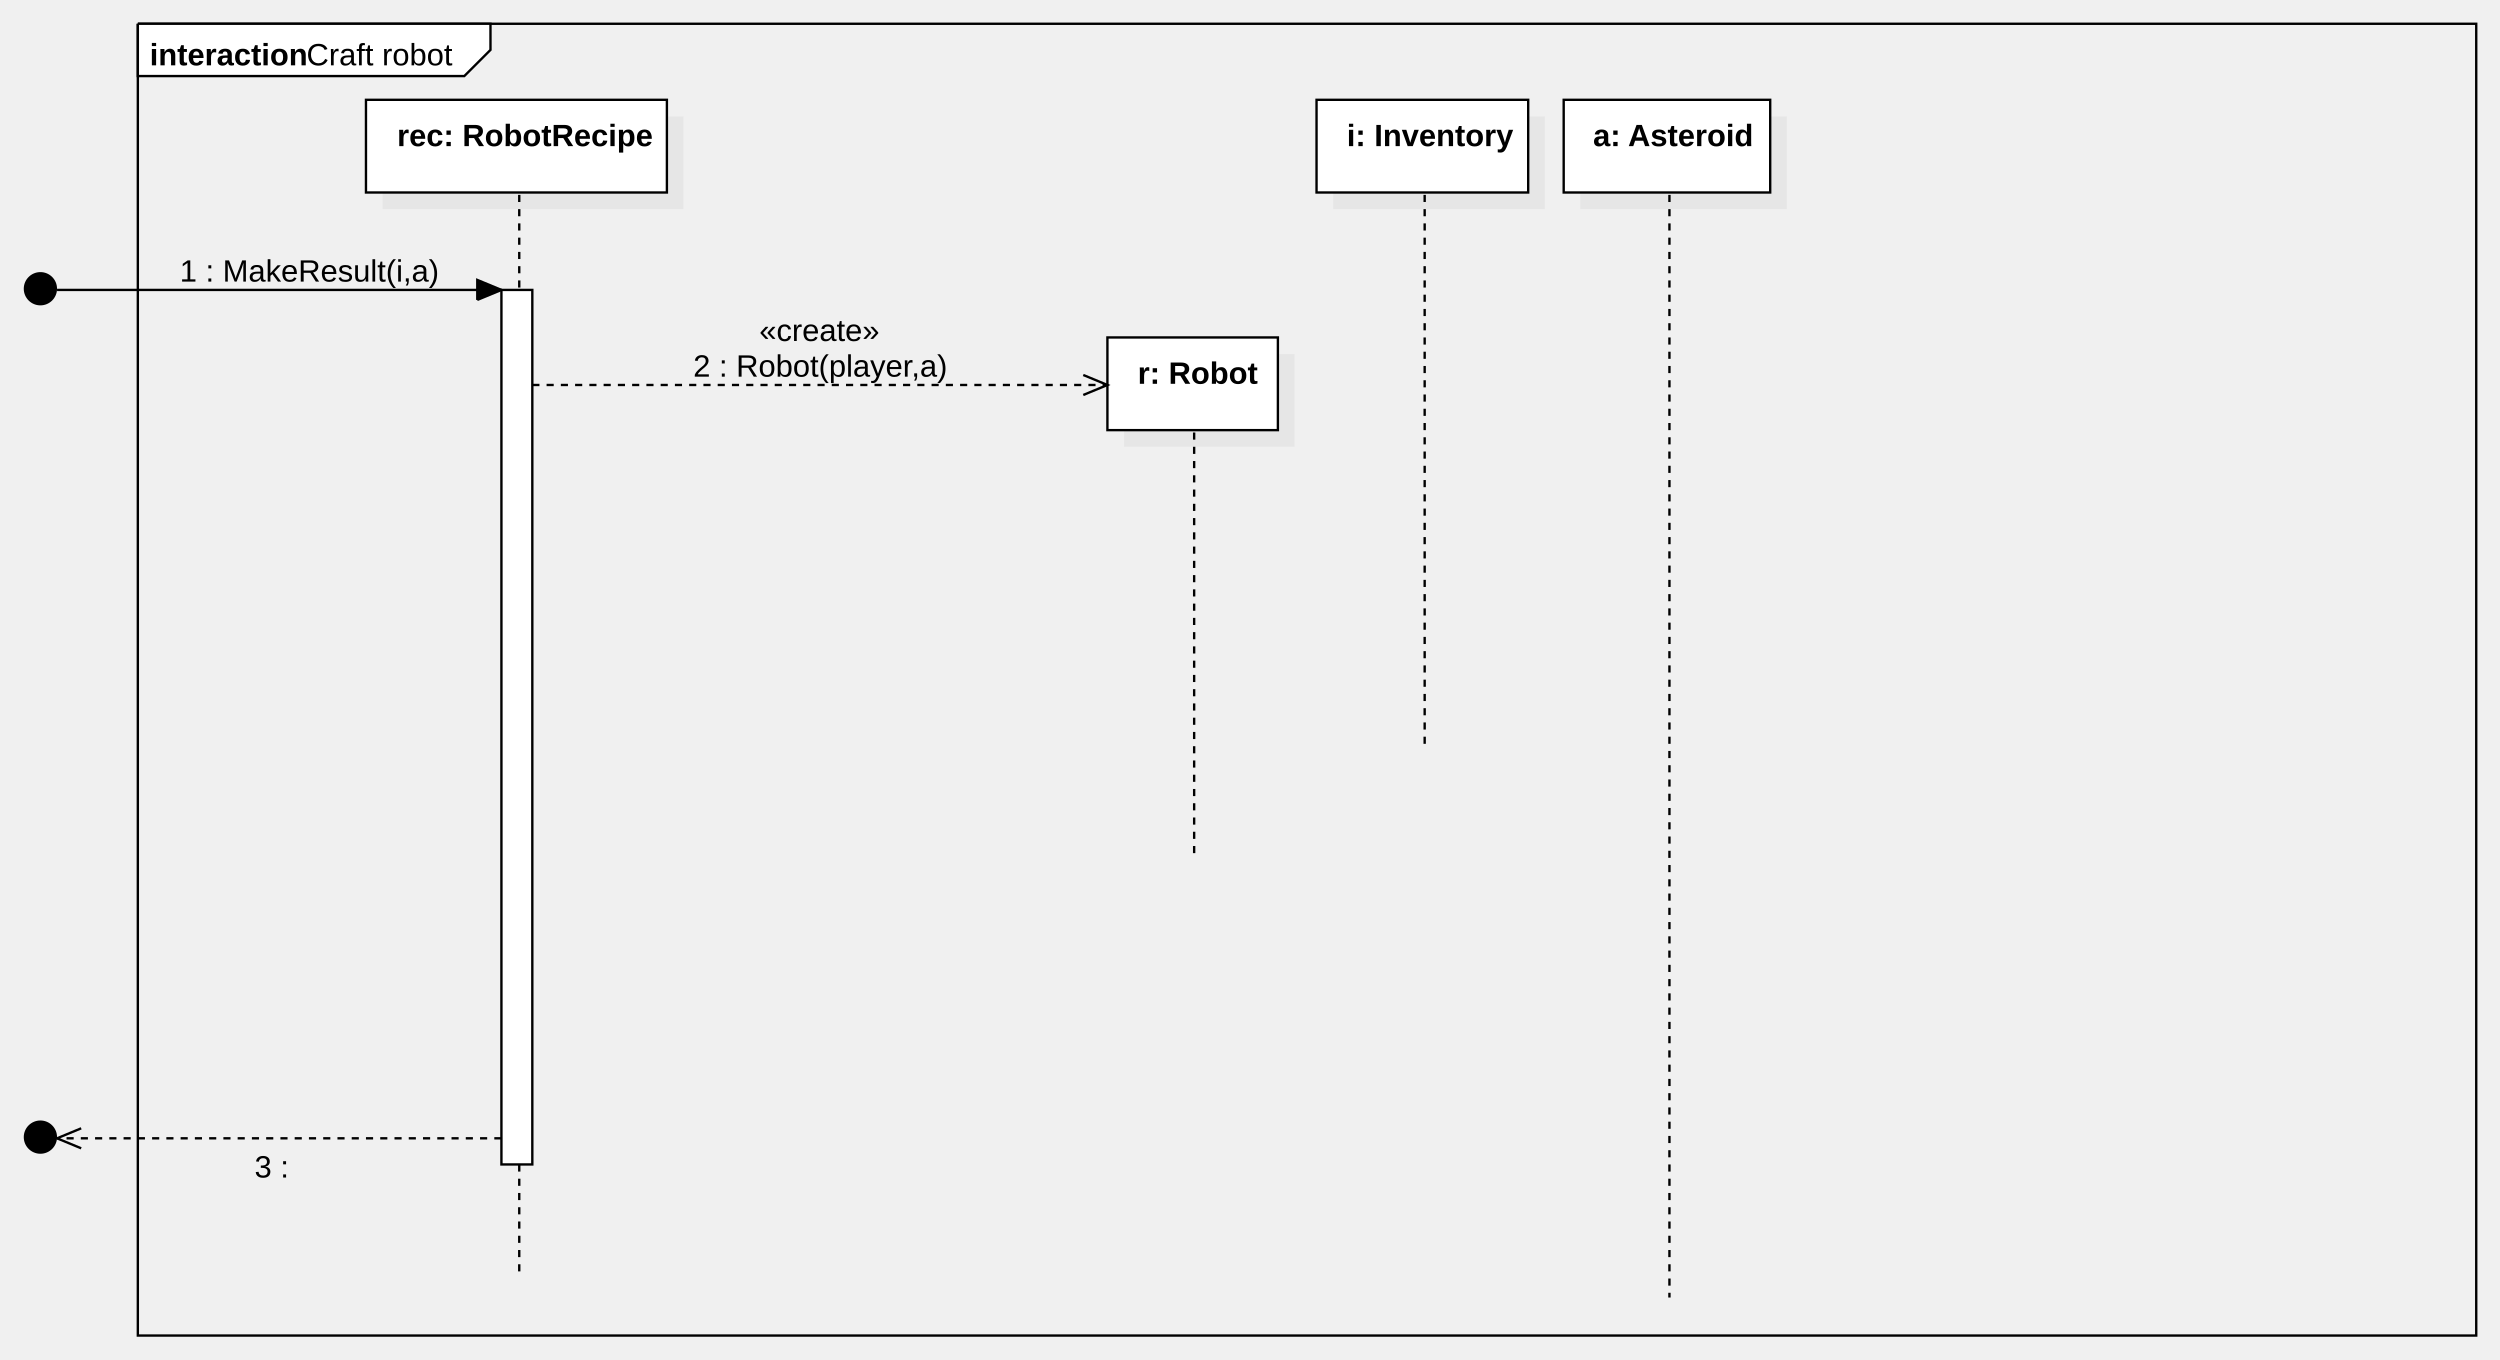
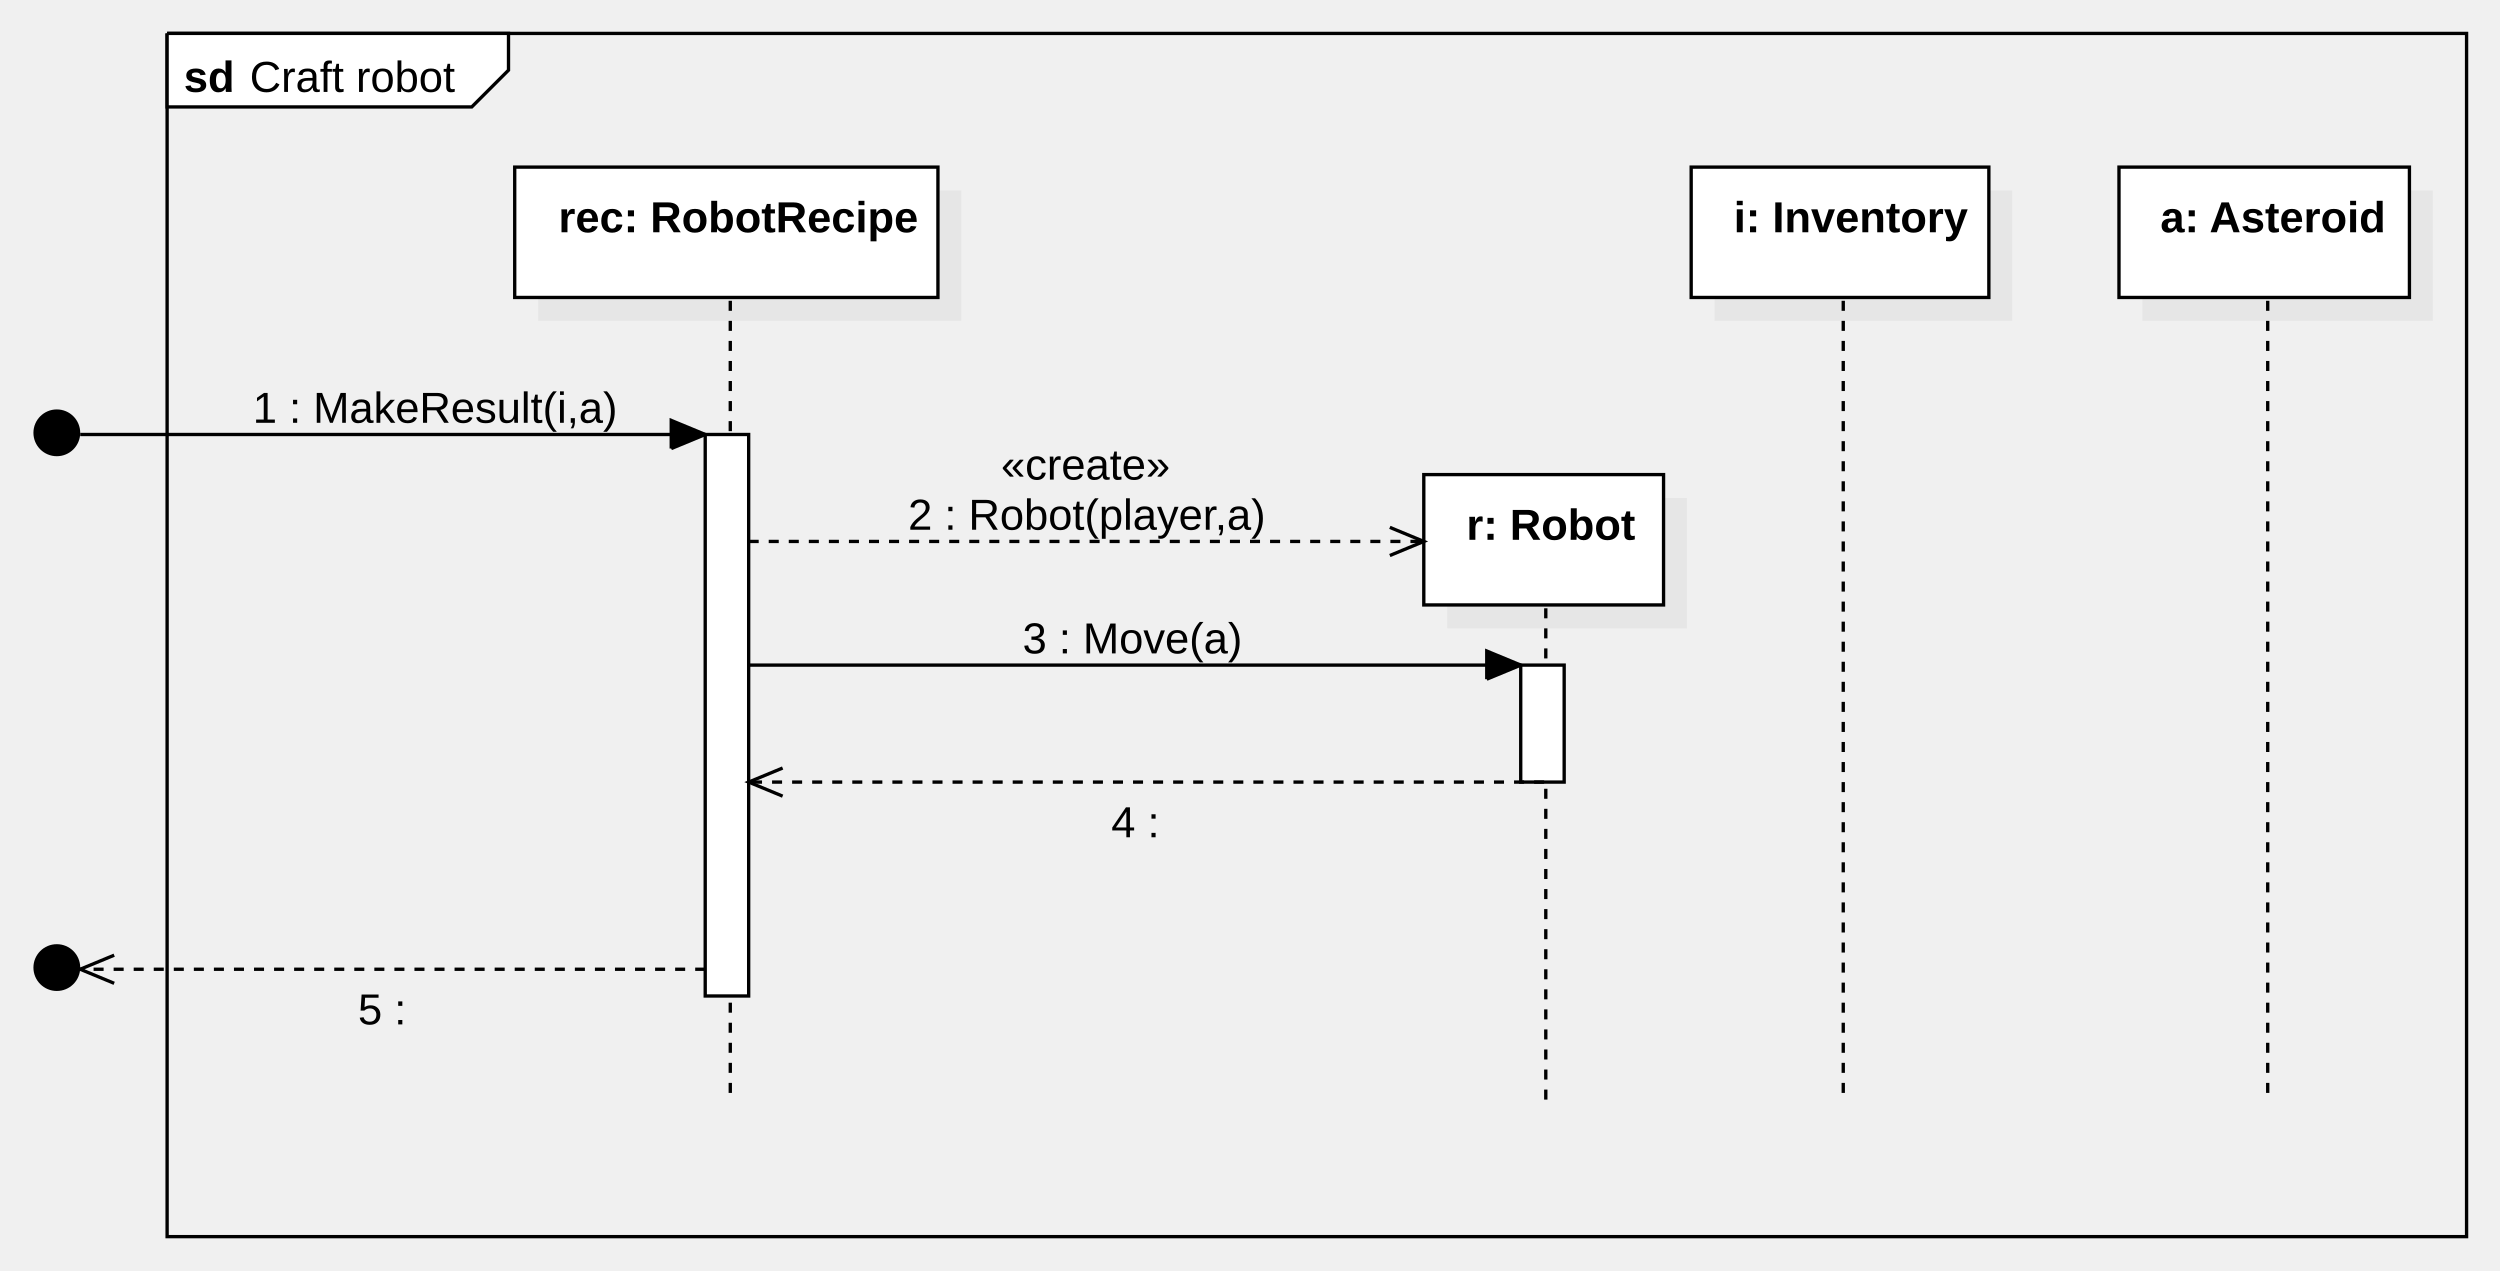
- <svg xmlns="http://www.w3.org/2000/svg" version="1.1" width="1052" height="572">
+ <svg xmlns="http://www.w3.org/2000/svg" version="1.1" width="748" height="380">
  <defs />
  <g>
-     <g transform="translate(-158,2) scale(1,1)">
-       <path fill="none" stroke="#000000" d="M 216 8 L 1200 8 L 1200 560 L 216 560 L 216 8" stroke-miterlimit="10" />
+     <g transform="translate(-158,10) scale(1,1)">
+       <path fill="none" stroke="#000000" d="M 208 0 L 896 0 L 896 360 L 208 360 L 208 0" stroke-miterlimit="10" />
    </g>
-     <g transform="translate(-158,2) scale(1,1)">
-       <path fill="#ffffff" stroke="none" d="M 216 8 L 216 30 L 353.393 30 L 364.393 19 L 364.393 8 L 216 8" />
+     <g transform="translate(-158,10) scale(1,1)">
+       <path fill="#ffffff" stroke="none" d="M 208 0 L 208 22 L 299.144 22 L 310.144 11 L 310.144 0 L 208 0" />
    </g>
-     <g transform="translate(-158,2) scale(1,1)">
-       <path fill="none" stroke="#000000" d="M 216 8 L 216 30 L 353.393 30 L 364.393 19 L 364.393 8 L 216 8 L 216 8" stroke-miterlimit="10" />
+     <g transform="translate(-158,10) scale(1,1)">
+       <path fill="none" stroke="#000000" d="M 208 0 L 208 22 L 299.144 22 L 310.144 11 L 310.144 0 L 208 0 L 208 0" stroke-miterlimit="10" />
    </g>
-     <g transform="translate(-158,2) scale(1,1)">
+     <g transform="translate(-158,10) scale(1,1)">
      <g>
        <path fill="none" stroke="none" />
-         <text fill="#000000" stroke="none" font-family="Arial" font-size="13px" font-style="normal" font-weight="normal" text-decoration="none" x="286.979" y="25.5">Craft robot</text>
+         <text fill="#000000" stroke="none" font-family="Arial" font-size="13px" font-style="normal" font-weight="normal" text-decoration="none" x="232.73" y="17.5">Craft robot</text>
      </g>
    </g>
-     <g transform="translate(-158,2) scale(1,1)">
+     <g transform="translate(-158,10) scale(1,1)">
      <g>
        <path fill="none" stroke="none" />
-         <text fill="#000000" stroke="none" font-family="Arial" font-size="13px" font-style="normal" font-weight="bold" text-decoration="none" x="221" y="25.5">interaction</text>
+         <text fill="#000000" stroke="none" font-family="Arial" font-size="13px" font-style="normal" font-weight="bold" text-decoration="none" x="213" y="17.5">sd</text>
      </g>
    </g>
-     <g transform="translate(-158,2) scale(1,1)">
+     <g transform="translate(-158,10) scale(1,1)">
      <rect fill="#C0C0C0" stroke="none" x="319" y="47" width="126.631" height="39" opacity="0.2" />
    </g>
-     <g transform="translate(-158,2) scale(1,1)">
+     <g transform="translate(-158,10) scale(1,1)">
      <rect fill="#ffffff" stroke="none" x="312" y="40" width="126.631" height="39" />
    </g>
-     <g transform="translate(-158,2) scale(1,1)">
+     <g transform="translate(-158,10) scale(1,1)">
      <path fill="none" stroke="#000000" d="M 312 40 L 438.631 40 L 438.631 79 L 312 79 L 312 40 Z Z" stroke-miterlimit="10" />
    </g>
-     <g transform="translate(-158,2) scale(1,1)">
+     <g transform="translate(-158,10) scale(1,1)">
      <g>
        <path fill="none" stroke="none" />
        <text fill="#000000" stroke="none" font-family="Arial" font-size="13px" font-style="normal" font-weight="bold" text-decoration="none" x="325.096" y="59.5">rec: RobotRecipe</text>
      </g>
    </g>
-     <g transform="translate(-158,2) scale(1,1)">
-       <path fill="none" stroke="#000000" d="M 376.5 80 L 376.5 536" stroke-miterlimit="10" stroke-dasharray="3" />
+     <g transform="translate(-158,10) scale(1,1)">
+       <path fill="none" stroke="#000000" d="M 376.5 80 L 376.5 320" stroke-miterlimit="10" stroke-dasharray="3" />
    </g>
-     <g transform="translate(-158,2) scale(1,1)">
+     <g transform="translate(-158,10) scale(1,1)">
      <path fill="#000000" stroke="none" d="M 168 119.5 C 168 115.634 171.134 112.5 175 112.5 C 178.866 112.5 182 115.634 182 119.5 C 182 123.366 178.866 126.5 175 126.5 C 171.134 126.5 168 123.366 168 119.5 Z" />
    </g>
-     <g transform="translate(-158,2) scale(1,1)">
-       <rect fill="#C0C0C0" stroke="none" x="719" y="47" width="89.065" height="39" opacity="0.2" />
+     <g transform="translate(-158,10) scale(1,1)">
+       <rect fill="#C0C0C0" stroke="none" x="591" y="139" width="71.736" height="39" opacity="0.2" />
    </g>
-     <g transform="translate(-158,2) scale(1,1)">
-       <rect fill="#ffffff" stroke="none" x="712" y="40" width="89.065" height="39" />
+     <g transform="translate(-158,10) scale(1,1)">
+       <rect fill="#ffffff" stroke="none" x="584" y="132" width="71.736" height="39" />
    </g>
-     <g transform="translate(-158,2) scale(1,1)">
-       <path fill="none" stroke="#000000" d="M 712 40 L 801.065 40 L 801.065 79 L 712 79 L 712 40 Z Z" stroke-miterlimit="10" />
+     <g transform="translate(-158,10) scale(1,1)">
+       <path fill="none" stroke="#000000" d="M 584 132 L 655.736 132 L 655.736 171 L 584 171 L 584 132 Z Z" stroke-miterlimit="10" />
    </g>
-     <g transform="translate(-158,2) scale(1,1)">
+     <g transform="translate(-158,10) scale(1,1)">
      <g>
        <path fill="none" stroke="none" />
-         <text fill="#000000" stroke="none" font-family="Arial" font-size="13px" font-style="normal" font-weight="bold" text-decoration="none" x="724.74" y="59.5">i: Inventory</text>
+         <text fill="#000000" stroke="none" font-family="Arial" font-size="13px" font-style="normal" font-weight="bold" text-decoration="none" x="596.747" y="151.5">r: Robot</text>
      </g>
    </g>
-     <g transform="translate(-158,2) scale(1,1)">
-       <path fill="none" stroke="#000000" d="M 757.5 80 L 757.5 313" stroke-miterlimit="10" stroke-dasharray="3" />
+     <g transform="translate(-158,10) scale(1,1)">
+       <path fill="none" stroke="#000000" d="M 620.5 172 L 620.5 320" stroke-miterlimit="10" stroke-dasharray="3" />
    </g>
-     <g transform="translate(-158,2) scale(1,1)">
-       <rect fill="#C0C0C0" stroke="none" x="823" y="47" width="86.901" height="39" opacity="0.2" />
+     <g transform="translate(-158,10) scale(1,1)">
+       <path fill="#000000" stroke="none" d="M 168 279.5 C 168 275.634 171.134 272.5 175 272.5 C 178.866 272.5 182 275.634 182 279.5 C 182 283.366 178.866 286.5 175 286.5 C 171.134 286.5 168 283.366 168 279.5 Z" />
    </g>
-     <g transform="translate(-158,2) scale(1,1)">
-       <rect fill="#ffffff" stroke="none" x="816" y="40" width="86.901" height="39" />
+     <g transform="translate(-158,10) scale(1,1)">
+       <rect fill="#C0C0C0" stroke="none" x="671" y="47" width="89.065" height="39" opacity="0.2" />
    </g>
-     <g transform="translate(-158,2) scale(1,1)">
-       <path fill="none" stroke="#000000" d="M 816 40 L 902.901 40 L 902.901 79 L 816 79 L 816 40 Z Z" stroke-miterlimit="10" />
+     <g transform="translate(-158,10) scale(1,1)">
+       <rect fill="#ffffff" stroke="none" x="664" y="40" width="89.065" height="39" />
    </g>
-     <g transform="translate(-158,2) scale(1,1)">
+     <g transform="translate(-158,10) scale(1,1)">
+       <path fill="none" stroke="#000000" d="M 664 40 L 753.065 40 L 753.065 79 L 664 79 L 664 40 Z Z" stroke-miterlimit="10" />
+     </g>
+     <g transform="translate(-158,10) scale(1,1)">
      <g>
        <path fill="none" stroke="none" />
-         <text fill="#000000" stroke="none" font-family="Arial" font-size="13px" font-style="normal" font-weight="bold" text-decoration="none" x="828.379" y="59.5">a: Asteroid</text>
+         <text fill="#000000" stroke="none" font-family="Arial" font-size="13px" font-style="normal" font-weight="bold" text-decoration="none" x="676.74" y="59.5">i: Inventory</text>
      </g>
    </g>
-     <g transform="translate(-158,2) scale(1,1)">
-       <path fill="none" stroke="#000000" d="M 860.5 80 L 860.5 544" stroke-miterlimit="10" stroke-dasharray="3" />
+     <g transform="translate(-158,10) scale(1,1)">
+       <path fill="none" stroke="#000000" d="M 709.5 80 L 709.5 320" stroke-miterlimit="10" stroke-dasharray="3" />
    </g>
-     <g transform="translate(-158,2) scale(1,1)">
-       <rect fill="#C0C0C0" stroke="none" x="631" y="147" width="71.736" height="39" opacity="0.2" />
+     <g transform="translate(-158,10) scale(1,1)">
+       <rect fill="#C0C0C0" stroke="none" x="799" y="47" width="86.901" height="39" opacity="0.2" />
    </g>
-     <g transform="translate(-158,2) scale(1,1)">
-       <rect fill="#ffffff" stroke="none" x="624" y="140" width="71.736" height="39" />
+     <g transform="translate(-158,10) scale(1,1)">
+       <rect fill="#ffffff" stroke="none" x="792" y="40" width="86.901" height="39" />
    </g>
-     <g transform="translate(-158,2) scale(1,1)">
-       <path fill="none" stroke="#000000" d="M 624 140 L 695.736 140 L 695.736 179 L 624 179 L 624 140 Z Z" stroke-miterlimit="10" />
+     <g transform="translate(-158,10) scale(1,1)">
+       <path fill="none" stroke="#000000" d="M 792 40 L 878.901 40 L 878.901 79 L 792 79 L 792 40 Z Z" stroke-miterlimit="10" />
    </g>
-     <g transform="translate(-158,2) scale(1,1)">
+     <g transform="translate(-158,10) scale(1,1)">
      <g>
        <path fill="none" stroke="none" />
-         <text fill="#000000" stroke="none" font-family="Arial" font-size="13px" font-style="normal" font-weight="bold" text-decoration="none" x="636.747" y="159.5">r: Robot</text>
+         <text fill="#000000" stroke="none" font-family="Arial" font-size="13px" font-style="normal" font-weight="bold" text-decoration="none" x="804.379" y="59.5">a: Asteroid</text>
      </g>
    </g>
-     <g transform="translate(-158,2) scale(1,1)">
-       <path fill="none" stroke="#000000" d="M 660.5 180 L 660.5 360" stroke-miterlimit="10" stroke-dasharray="3" />
+     <g transform="translate(-158,10) scale(1,1)">
+       <path fill="none" stroke="#000000" d="M 836.5 80 L 836.5 320" stroke-miterlimit="10" stroke-dasharray="3" />
    </g>
-     <g transform="translate(-158,2) scale(1,1)">
-       <path fill="#000000" stroke="none" d="M 168 476.5 C 168 472.634 171.134 469.5 175 469.5 C 178.866 469.5 182 472.634 182 476.5 C 182 480.366 178.866 483.5 175 483.5 C 171.134 483.5 168 480.366 168 476.5 Z" />
-     </g>
-     <g transform="translate(-158,2) scale(1,1)">
+     <g transform="translate(-158,10) scale(1,1)">
      <path fill="none" stroke="#000000" d="M 182 120 L 369 120" stroke-miterlimit="10" />
    </g>
-     <g transform="translate(-158,2) scale(1,1)">
+     <g transform="translate(-158,10) scale(1,1)">
      <path fill="#000000" stroke="none" d="M 358.837 124.21 L 369 120 L 358.837 115.79" />
    </g>
-     <g transform="translate(-158,2) scale(1,1)">
+     <g transform="translate(-158,10) scale(1,1)">
      <path fill="none" stroke="#000000" d="M 358.837 124.21 L 369 120 L 358.837 115.79 L 358.837 124.21" stroke-miterlimit="10" />
    </g>
-     <g transform="translate(-158,2) scale(1,1)">
+     <g transform="translate(-158,10) scale(1,1)">
      <g>
        <path fill="none" stroke="none" />
        <text fill="#000000" stroke="none" font-family="Arial" font-size="13px" font-style="normal" font-weight="normal" text-decoration="none" x="233.645" y="116.5">1 : MakeResult(i,a)</text>
      </g>
    </g>
-     <g transform="translate(-158,2) scale(1,1)">
-       <rect fill="#ffffff" stroke="none" x="369" y="120" width="13" height="368" />
+     <g transform="translate(-158,10) scale(1,1)">
+       <rect fill="#ffffff" stroke="none" x="369" y="120" width="13" height="168" />
    </g>
-     <g transform="translate(-158,2) scale(1,1)">
-       <path fill="none" stroke="#000000" d="M 369 120 L 382 120 L 382 488 L 369 488 L 369 120 Z Z" stroke-miterlimit="10" />
+     <g transform="translate(-158,10) scale(1,1)">
+       <path fill="none" stroke="#000000" d="M 369 120 L 382 120 L 382 288 L 369 288 L 369 120 Z Z" stroke-miterlimit="10" />
    </g>
-     <g transform="translate(-158,2) scale(1,1)">
-       <path fill="none" stroke="#000000" d="M 382 160 L 624 160" stroke-miterlimit="10" stroke-dasharray="3" />
+     <g transform="translate(-158,10) scale(1,1)">
+       <path fill="none" stroke="#000000" d="M 382 152 L 584 152" stroke-miterlimit="10" stroke-dasharray="3" />
    </g>
-     <g transform="translate(-158,2) scale(1,1)">
-       <path fill="none" stroke="#000000" d="M 613.837 164.21 L 624 160 L 613.837 155.79" stroke-miterlimit="10" />
+     <g transform="translate(-158,10) scale(1,1)">
+       <path fill="none" stroke="#000000" d="M 573.837 156.21 L 584 152 L 573.837 147.79" stroke-miterlimit="10" />
    </g>
-     <g transform="translate(-158,2) scale(1,1)">
+     <g transform="translate(-158,10) scale(1,1)">
      <g>
        <path fill="none" stroke="none" />
-         <text fill="#000000" stroke="none" font-family="Arial" font-size="13px" font-style="normal" font-weight="normal" text-decoration="none" x="449.71" y="156.5">2 : Robot(player,a)</text>
+         <text fill="#000000" stroke="none" font-family="Arial" font-size="13px" font-style="normal" font-weight="normal" text-decoration="none" x="429.71" y="148.5">2 : Robot(player,a)</text>
      </g>
    </g>
-     <g transform="translate(-158,2) scale(1,1)">
+     <g transform="translate(-158,10) scale(1,1)">
      <g>
        <path fill="none" stroke="none" />
-         <text fill="#000000" stroke="none" font-family="Arial" font-size="13px" font-style="normal" font-weight="normal" text-decoration="none" x="477.5" y="141.5">«create»</text>
+         <text fill="#000000" stroke="none" font-family="Arial" font-size="13px" font-style="normal" font-weight="normal" text-decoration="none" x="457.5" y="133.5">«create»</text>
      </g>
    </g>
-     <g transform="translate(-158,2) scale(1,1)">
-       <path fill="none" stroke="#000000" d="M 369 477 L 182 477" stroke-miterlimit="10" stroke-dasharray="3" />
+     <g transform="translate(-158,10) scale(1,1)">
+       <path fill="none" stroke="#000000" d="M 382 189 L 613 189" stroke-miterlimit="10" />
    </g>
-     <g transform="translate(-158,2) scale(1,1)">
-       <path fill="none" stroke="#000000" d="M 192.163 472.79 L 182 477 L 192.163 481.21" stroke-miterlimit="10" />
+     <g transform="translate(-158,10) scale(1,1)">
+       <path fill="#000000" stroke="none" d="M 602.837 193.21 L 613 189 L 602.837 184.79" />
    </g>
-     <g transform="translate(-158,2) scale(1,1)">
+     <g transform="translate(-158,10) scale(1,1)">
+       <path fill="none" stroke="#000000" d="M 602.837 193.21 L 613 189 L 602.837 184.79 L 602.837 193.21" stroke-miterlimit="10" />
+     </g>
+     <g transform="translate(-158,10) scale(1,1)">
      <g>
        <path fill="none" stroke="none" />
-         <text fill="#000000" stroke="none" font-family="Arial" font-size="13px" font-style="normal" font-weight="normal" text-decoration="none" x="265.115" y="493.5">3 : </text>
+         <text fill="#000000" stroke="none" font-family="Arial" font-size="13px" font-style="normal" font-weight="normal" text-decoration="none" x="463.957" y="185.5">3 : Move(a)</text>
+       </g>
+     </g>
+     <g transform="translate(-158,10) scale(1,1)">
+       <rect fill="#ffffff" stroke="none" x="613" y="189" width="13" height="35" />
+     </g>
+     <g transform="translate(-158,10) scale(1,1)">
+       <path fill="none" stroke="#000000" d="M 613 189 L 626 189 L 626 224 L 613 224 L 613 189 Z Z" stroke-miterlimit="10" />
+     </g>
+     <g transform="translate(-158,10) scale(1,1)">
+       <path fill="none" stroke="#000000" d="M 620 224 L 382 224" stroke-miterlimit="10" stroke-dasharray="3" />
+     </g>
+     <g transform="translate(-158,10) scale(1,1)">
+       <path fill="none" stroke="#000000" d="M 392.163 219.79 L 382 224 L 392.163 228.21" stroke-miterlimit="10" />
+     </g>
+     <g transform="translate(-158,10) scale(1,1)">
+       <g>
+         <path fill="none" stroke="none" />
+         <text fill="#000000" stroke="none" font-family="Arial" font-size="13px" font-style="normal" font-weight="normal" text-decoration="none" x="490.49" y="240.5">4 : </text>
+       </g>
+     </g>
+     <g transform="translate(-158,10) scale(1,1)">
+       <path fill="none" stroke="#000000" d="M 369 280 L 182 280" stroke-miterlimit="10" stroke-dasharray="3" />
+     </g>
+     <g transform="translate(-158,10) scale(1,1)">
+       <path fill="none" stroke="#000000" d="M 192.163 275.79 L 182 280 L 192.163 284.21" stroke-miterlimit="10" />
+     </g>
+     <g transform="translate(-158,10) scale(1,1)">
+       <g>
+         <path fill="none" stroke="none" />
+         <text fill="#000000" stroke="none" font-family="Arial" font-size="13px" font-style="normal" font-weight="normal" text-decoration="none" x="265.115" y="296.5">5 : </text>
      </g>
    </g>
  </g>
</svg>
